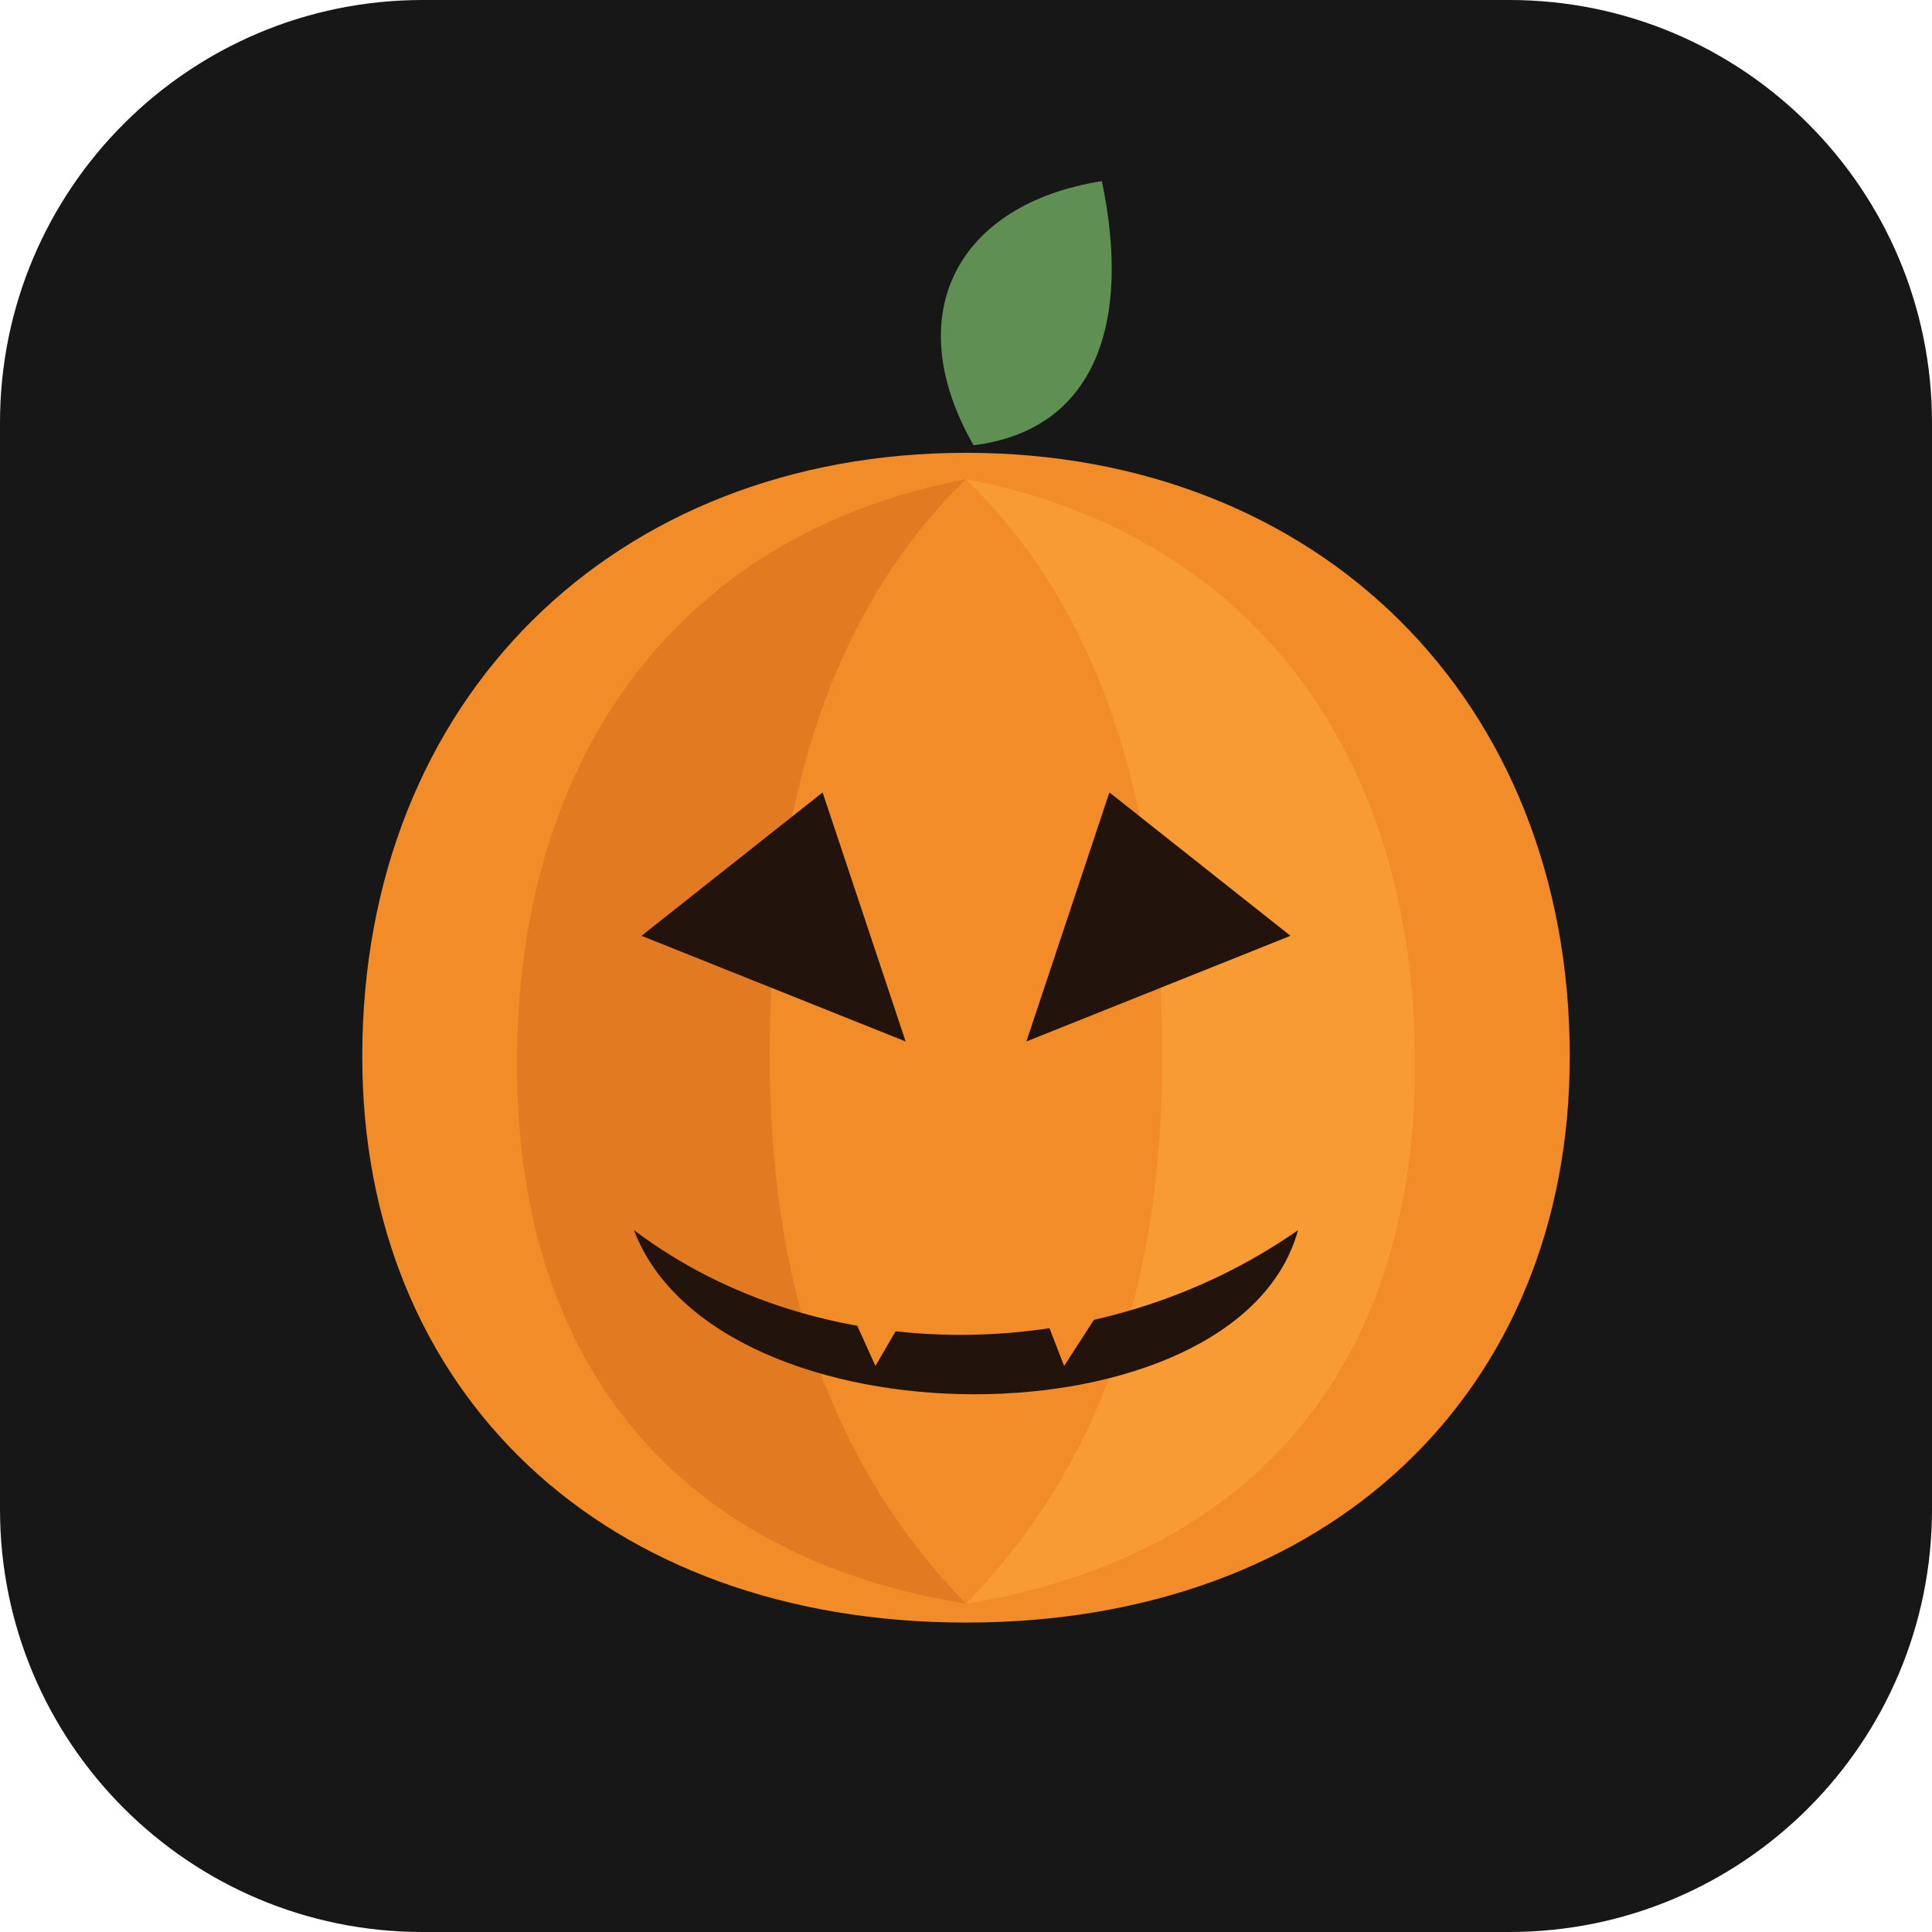
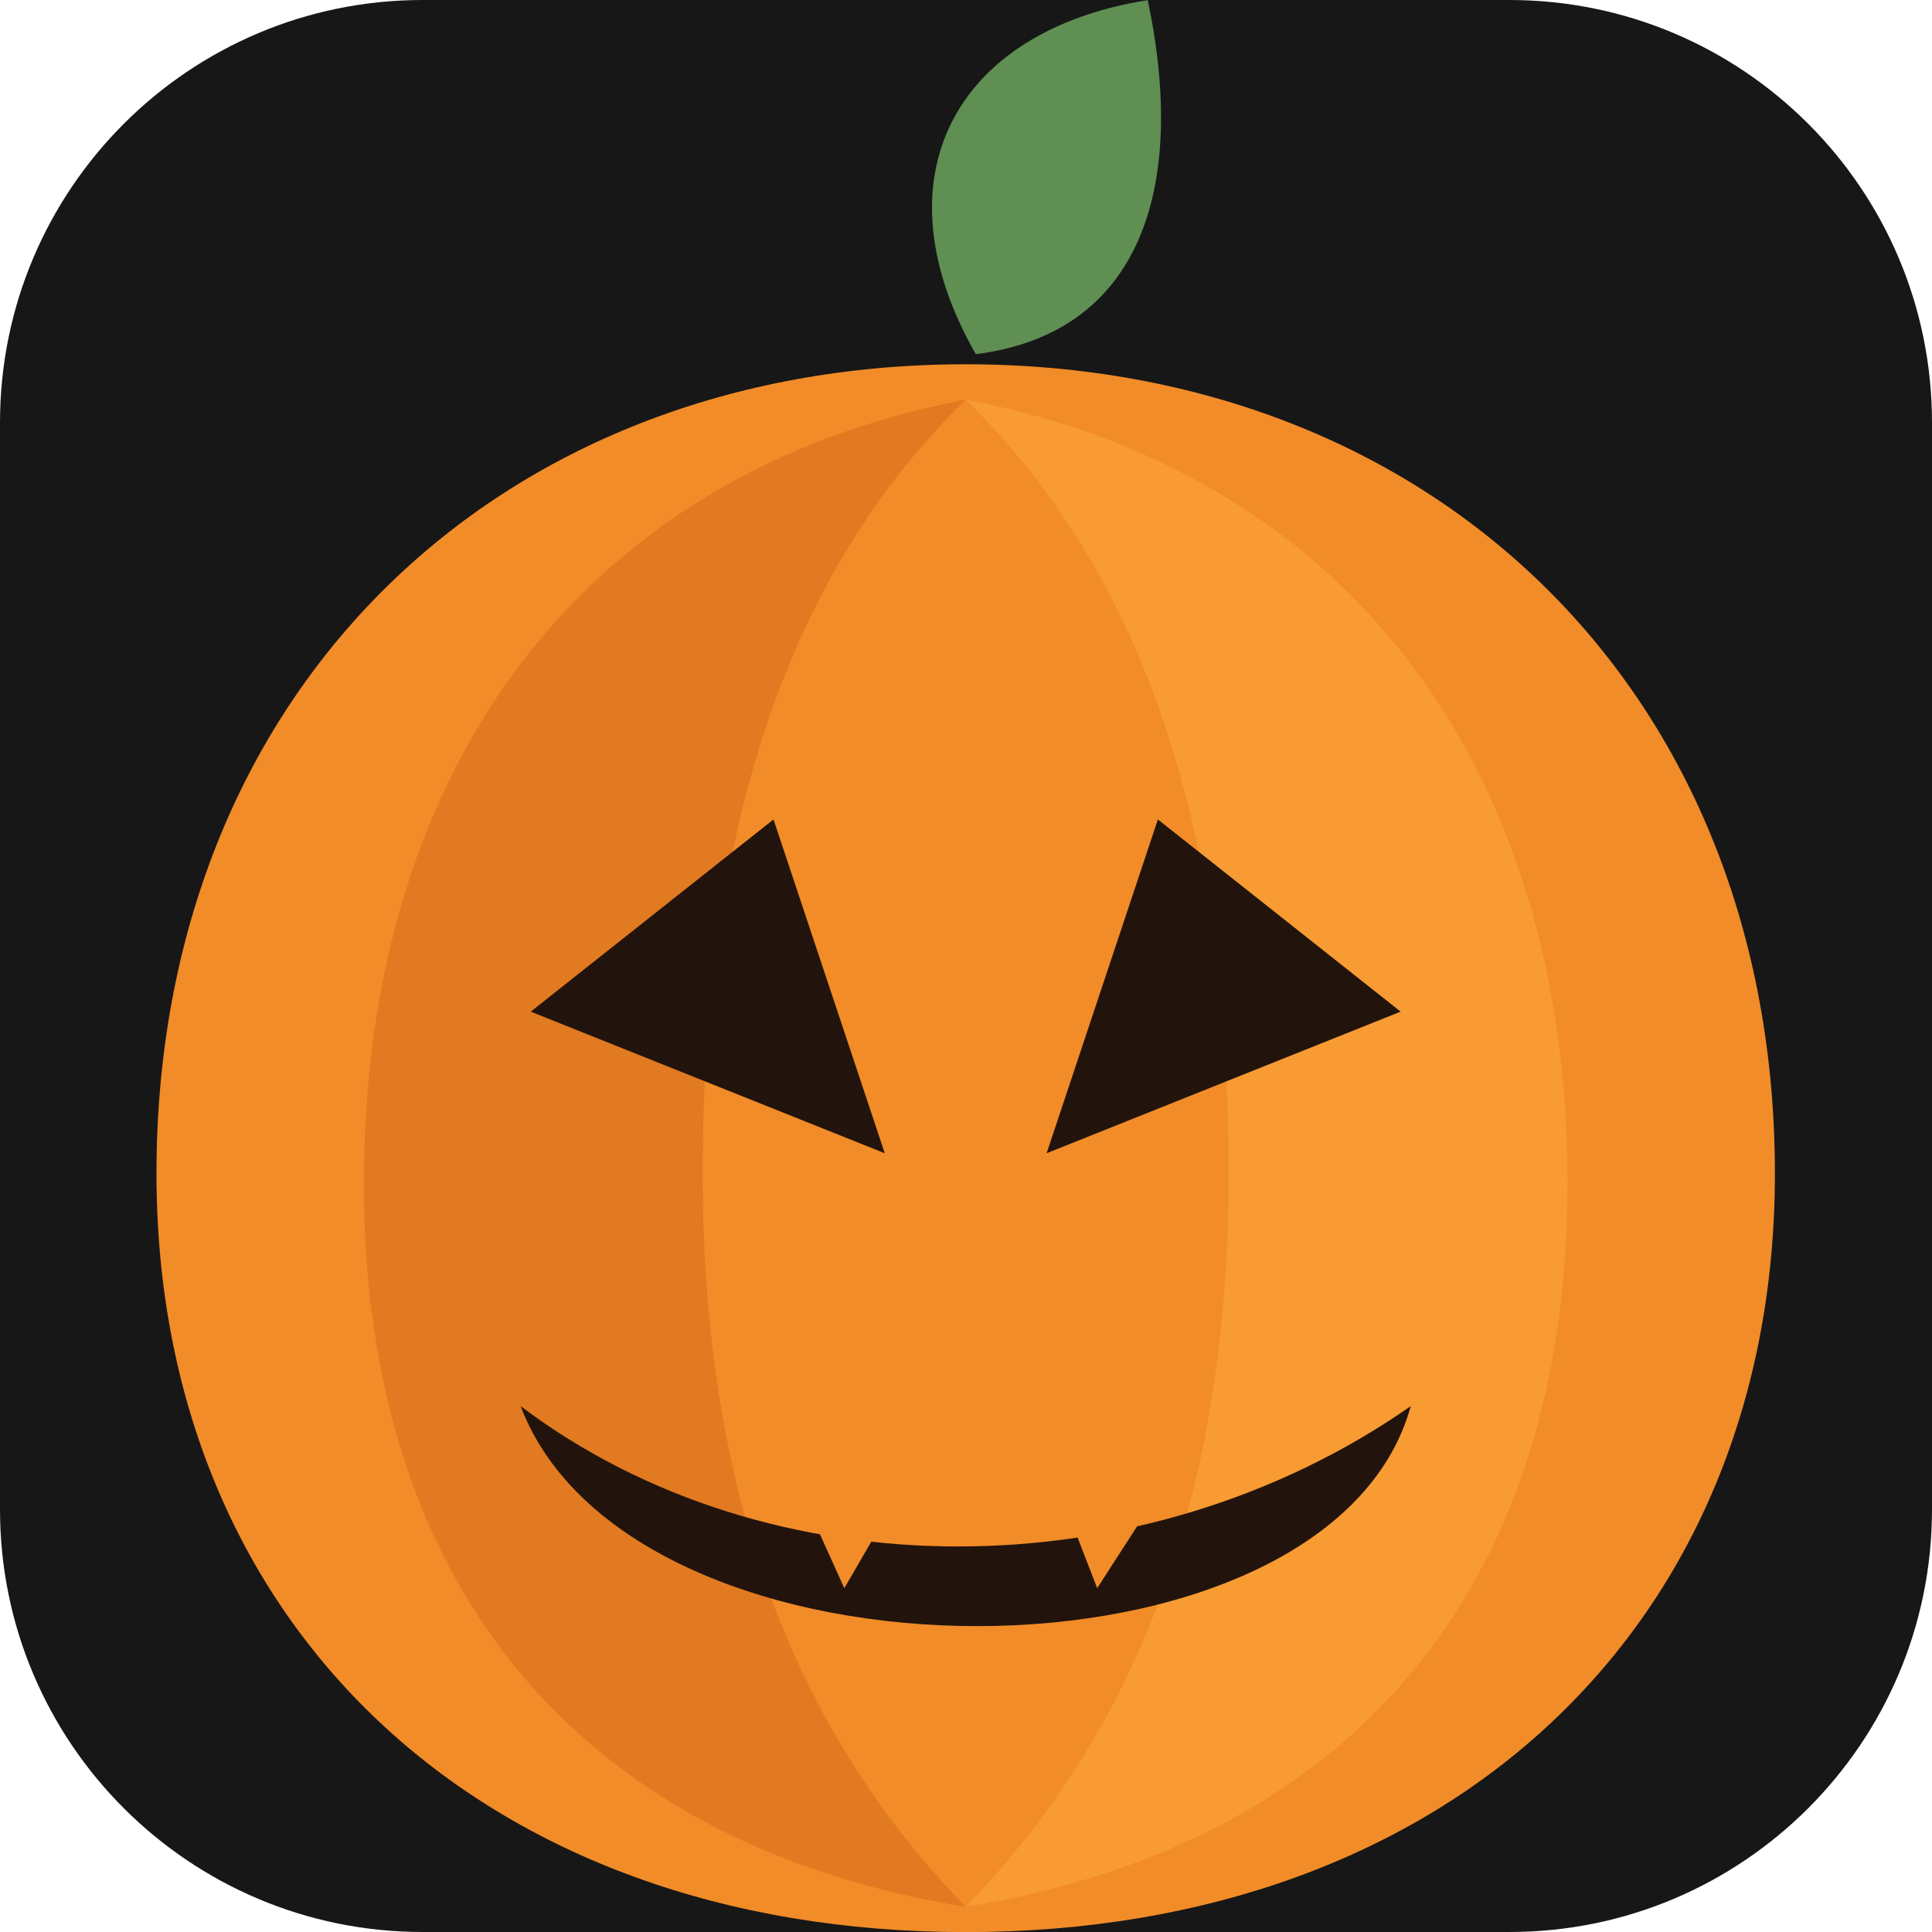
<svg xmlns="http://www.w3.org/2000/svg" viewBox="0 0 512 512">
  <rect width="512" height="512" rx="112" fill="#171717" />
-   <path d="M258 118c-20-35-4-64 34-70 8 38-2 66-34 70Z" fill="#5f8f53" />
-   <path d="M96 280c0-95 67-160 160-160s160 65 160 160c0 89-64 150-160 150S96 369 96 280Z" fill="#f28c28" />
-   <path d="M137 282c0-84 45-141 119-155-39 38-52 93-52 153 0 58 15 107 52 145-74-12-119-61-119-143Z" fill="#d96f1d" opacity=".62" />
-   <path d="M375 282c0-84-45-141-119-155 39 38 52 93 52 153 0 58-15 107-52 145 74-12 119-61 119-143Z" fill="#ffad3d" opacity=".45" />
-   <path d="M170 248 218 210l22 66Z" fill="#22140d" />
-   <path d="M342 248 294 210l-22 66Z" fill="#22140d" />
-   <path d="M168 326c49 37 123 37 176 0-16 58-154 58-176 0Z" fill="#22140d" />
-   <path d="M218 331h32l-18 31Zm52 0h32l-20 31Z" fill="#f28c28" />
+   <g transform="translate(-87.2 -64.3) scale(1.3403)">
+     <path d="M258 118c-20-35-4-64 34-70 8 38-2 66-34 70Z" fill="#5f8f53" />
+     <path d="M96 280c0-95 67-160 160-160s160 65 160 160c0 89-64 150-160 150S96 369 96 280Z" fill="#f28c28" />
+     <path d="M137 282c0-84 45-141 119-155-39 38-52 93-52 153 0 58 15 107 52 145-74-12-119-61-119-143Z" fill="#d96f1d" opacity=".62" />
+     <path d="M375 282c0-84-45-141-119-155 39 38 52 93 52 153 0 58-15 107-52 145 74-12 119-61 119-143Z" fill="#ffad3d" opacity=".45" />
+     <path d="M170 248 218 210l22 66Z" fill="#22140d" />
+     <path d="M342 248 294 210l-22 66Z" fill="#22140d" />
+     <path d="M168 326c49 37 123 37 176 0-16 58-154 58-176 0Z" fill="#22140d" />
+     <path d="M218 331h32l-18 31Zm52 0h32l-20 31Z" fill="#f28c28" />
+   </g>
</svg>
